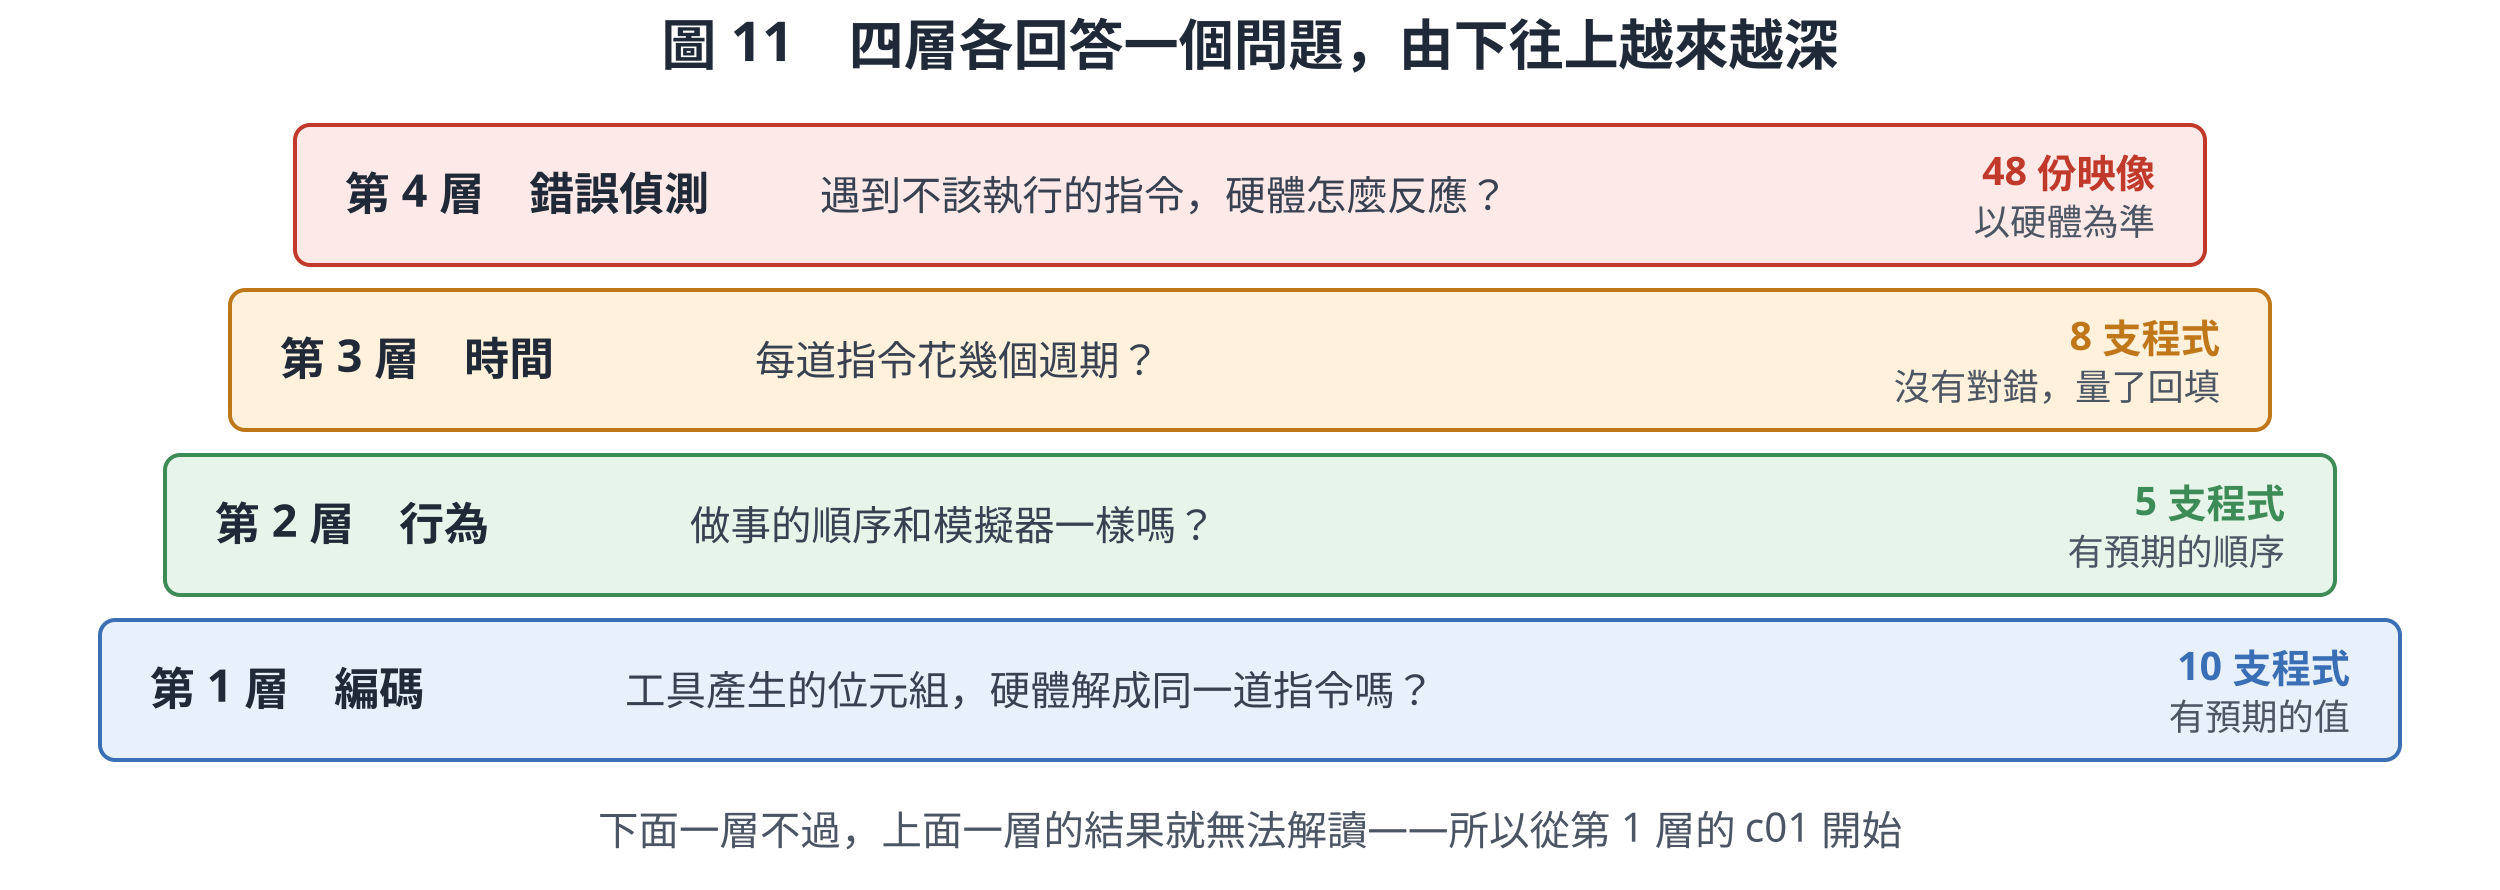
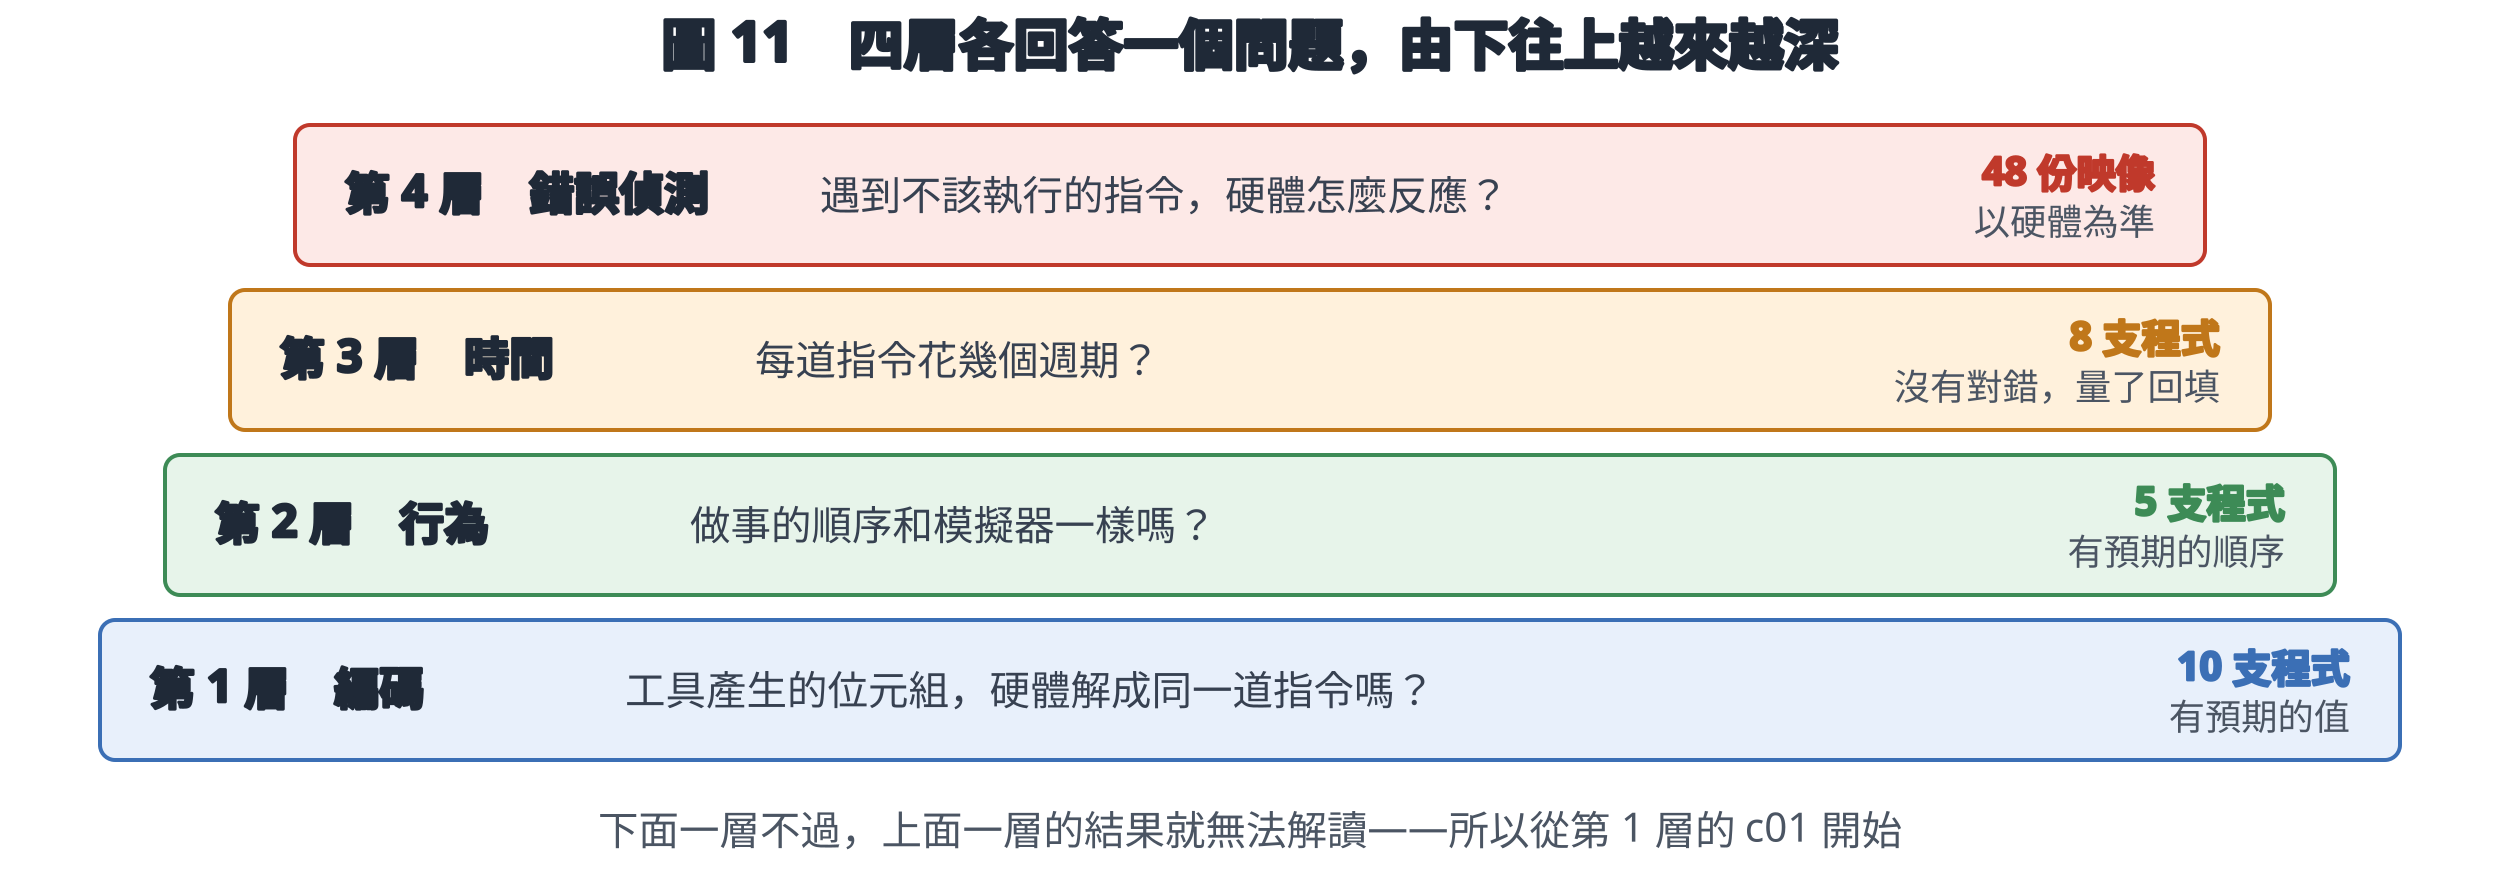
<svg xmlns="http://www.w3.org/2000/svg" width="1000" height="356" viewBox="0 0 1000 356">
  <rect x="0" y="0" width="1000" height="356" fill="#ffffff" />
-   <text x="500" y="26" font-family="WenQuanYi Zen Hei" font-size="22.0" font-weight="bold" text-anchor="middle" fill="#1f2937">圖 11　四層各回答一個問題，由下往上越來越深</text>
+   <text x="500" y="26" font-family="WenQuanYi Zen Hei" font-size="22.0" font-weight="bold" text-anchor="middle" fill="#1f2937" stroke="#1f2937" stroke-width="1.54" stroke-linejoin="round">圖 11　四層各回答一個問題，由下往上越來越深</text>
  <rect x="118" y="50" width="764" height="56" rx="6" fill="#fde9e7" stroke="#c0392b" stroke-width="1.6" />
-   <text x="138" y="84" font-family="WenQuanYi Zen Hei" font-size="18.0" font-weight="bold" text-anchor="start" fill="#1f2937">第 4 層　錯誤偵測</text>
+   <text x="138" y="84" font-family="WenQuanYi Zen Hei" font-size="18.0" font-weight="bold" text-anchor="start" fill="#1f2937" stroke="#1f2937" stroke-width="1.26" stroke-linejoin="round">第 4 層　錯誤偵測</text>
  <text x="328" y="84" font-family="WenQuanYi Zen Hei" font-size="16.2" font-weight="normal" text-anchor="start" fill="#374151">遇到不該執行的指令，硬體怎麼反應？</text>
-   <text x="862" y="74" font-family="WenQuanYi Zen Hei" font-size="15.7" font-weight="bold" text-anchor="end" fill="#c0392b">48 份映像</text>
+   <text x="862" y="74" font-family="WenQuanYi Zen Hei" font-size="15.7" font-weight="bold" text-anchor="end" fill="#c0392b" stroke="#c0392b" stroke-width="1.1" stroke-linejoin="round">48 份映像</text>
  <text x="862" y="94" font-family="WenQuanYi Zen Hei" font-size="14.5" font-weight="normal" text-anchor="end" fill="#4b5563">以硬體為準</text>
  <rect x="92" y="116" width="816" height="56" rx="6" fill="#fff1dc" stroke="#c0771a" stroke-width="1.6" />
-   <text x="112" y="150" font-family="WenQuanYi Zen Hei" font-size="18.0" font-weight="bold" text-anchor="start" fill="#1f2937">第 3 層　時間</text>
+   <text x="112" y="150" font-family="WenQuanYi Zen Hei" font-size="18.0" font-weight="bold" text-anchor="start" fill="#1f2937" stroke="#1f2937" stroke-width="1.26" stroke-linejoin="round">第 3 層　時間</text>
  <text x="302" y="150" font-family="WenQuanYi Zen Hei" font-size="16.2" font-weight="normal" text-anchor="start" fill="#374151">每道指令花幾個週期？</text>
-   <text x="888" y="140" font-family="WenQuanYi Zen Hei" font-size="15.7" font-weight="bold" text-anchor="end" fill="#c0771a">8 支程式</text>
+   <text x="888" y="140" font-family="WenQuanYi Zen Hei" font-size="15.7" font-weight="bold" text-anchor="end" fill="#c0771a" stroke="#c0771a" stroke-width="1.1" stroke-linejoin="round">8 支程式</text>
  <text x="888" y="160" font-family="WenQuanYi Zen Hei" font-size="14.5" font-weight="normal" text-anchor="end" fill="#4b5563">沒有對錯，量了回填</text>
  <rect x="66" y="182" width="868" height="56" rx="6" fill="#e7f4ea" stroke="#3d8b56" stroke-width="1.6" />
-   <text x="86" y="216" font-family="WenQuanYi Zen Hei" font-size="18.0" font-weight="bold" text-anchor="start" fill="#1f2937">第 2 層　行為</text>
+   <text x="86" y="216" font-family="WenQuanYi Zen Hei" font-size="18.0" font-weight="bold" text-anchor="start" fill="#1f2937" stroke="#1f2937" stroke-width="1.26" stroke-linejoin="round">第 2 層　行為</text>
  <text x="276" y="216" font-family="WenQuanYi Zen Hei" font-size="16.2" font-weight="normal" text-anchor="start" fill="#374151">做事的順序和模擬器一樣嗎？</text>
-   <text x="914" y="206" font-family="WenQuanYi Zen Hei" font-size="15.7" font-weight="bold" text-anchor="end" fill="#3d8b56">5 支程式</text>
+   <text x="914" y="206" font-family="WenQuanYi Zen Hei" font-size="15.7" font-weight="bold" text-anchor="end" fill="#3d8b56" stroke="#3d8b56" stroke-width="1.1" stroke-linejoin="round">5 支程式</text>
  <text x="914" y="226" font-family="WenQuanYi Zen Hei" font-size="14.5" font-weight="normal" text-anchor="end" fill="#4b5563">有預期的順序</text>
  <rect x="40" y="248" width="920" height="56" rx="6" fill="#e8f0fb" stroke="#3b6fb5" stroke-width="1.6" />
-   <text x="60" y="282" font-family="WenQuanYi Zen Hei" font-size="18.0" font-weight="bold" text-anchor="start" fill="#1f2937">第 1 層　編碼</text>
+   <text x="60" y="282" font-family="WenQuanYi Zen Hei" font-size="18.0" font-weight="bold" text-anchor="start" fill="#1f2937" stroke="#1f2937" stroke-width="1.26" stroke-linejoin="round">第 1 層　編碼</text>
  <text x="250" y="282" font-family="WenQuanYi Zen Hei" font-size="16.2" font-weight="normal" text-anchor="start" fill="#374151">工具產生的位元組，硬體解成同一道指令嗎？</text>
-   <text x="940" y="272" font-family="WenQuanYi Zen Hei" font-size="15.7" font-weight="bold" text-anchor="end" fill="#3b6fb5">10 支程式</text>
+   <text x="940" y="272" font-family="WenQuanYi Zen Hei" font-size="15.7" font-weight="bold" text-anchor="end" fill="#3b6fb5" stroke="#3b6fb5" stroke-width="1.1" stroke-linejoin="round">10 支程式</text>
  <text x="940" y="292" font-family="WenQuanYi Zen Hei" font-size="14.5" font-weight="normal" text-anchor="end" fill="#4b5563">有預期的值</text>
  <text x="500" y="338" font-family="WenQuanYi Zen Hei" font-size="16.2" font-weight="normal" text-anchor="middle" fill="#4b5563">下面一層不過，上面一層的結果就無法解讀——所以從第 1 層的 c01 開始</text>
</svg>
